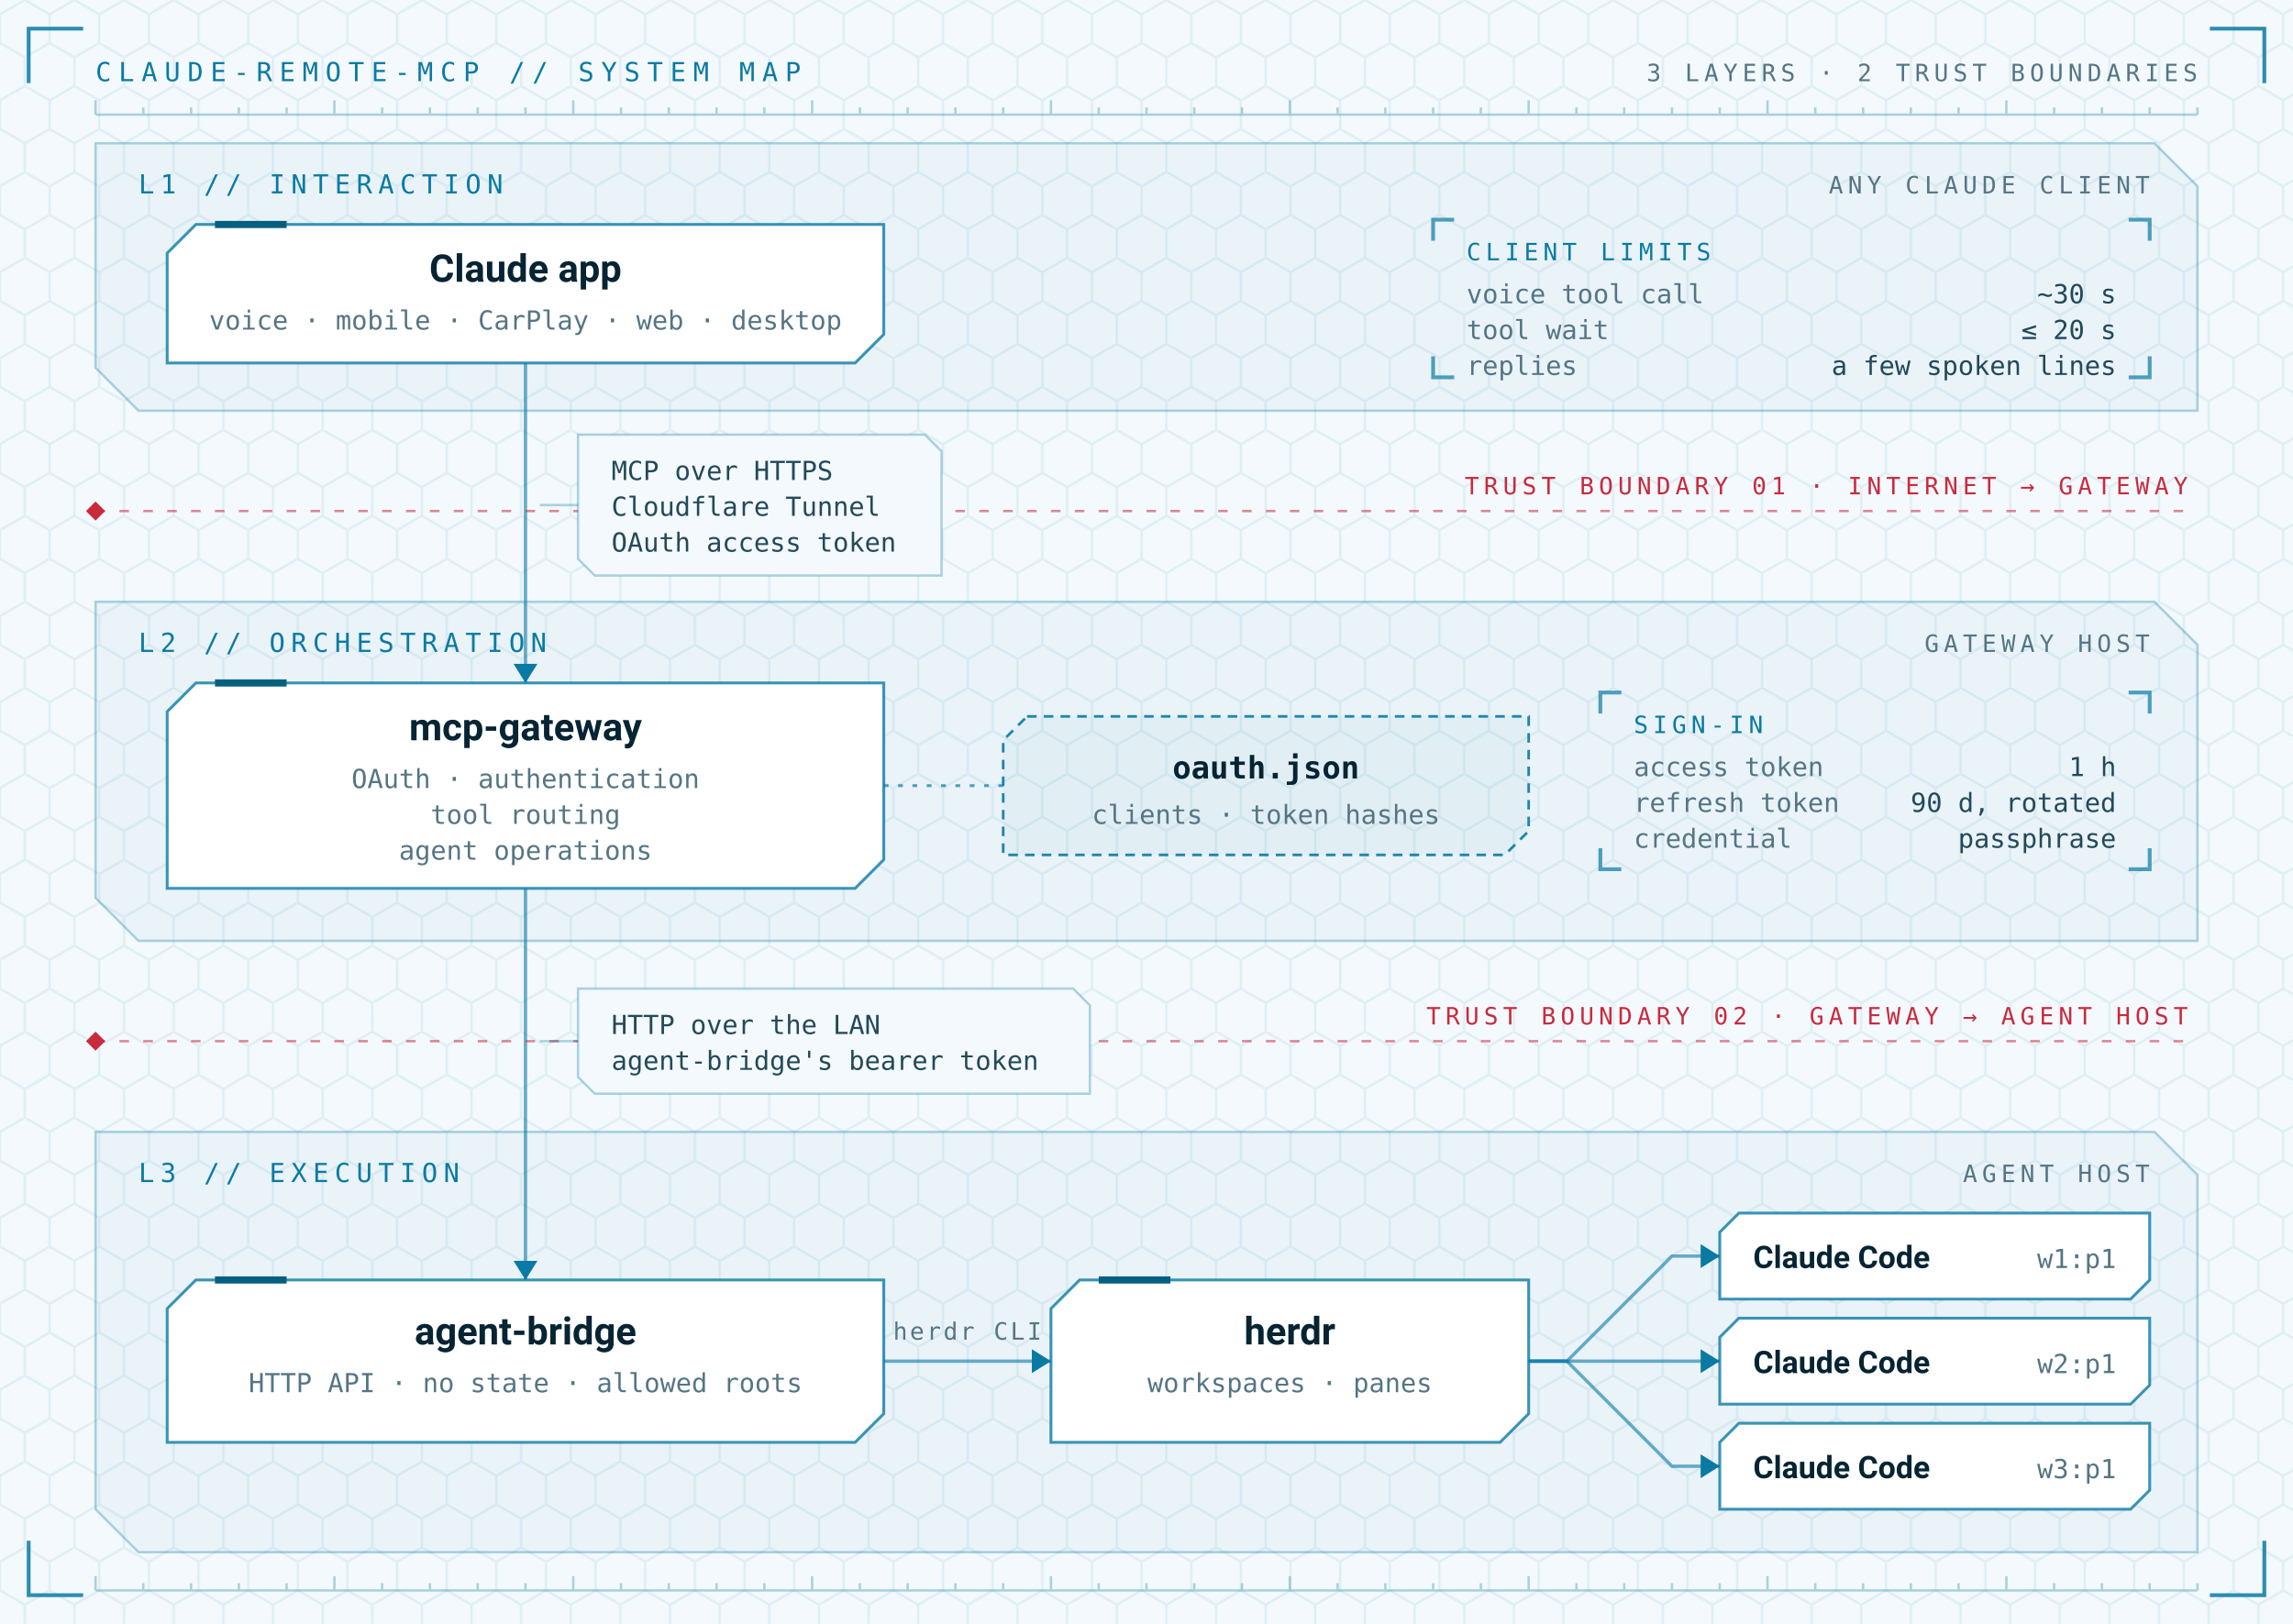
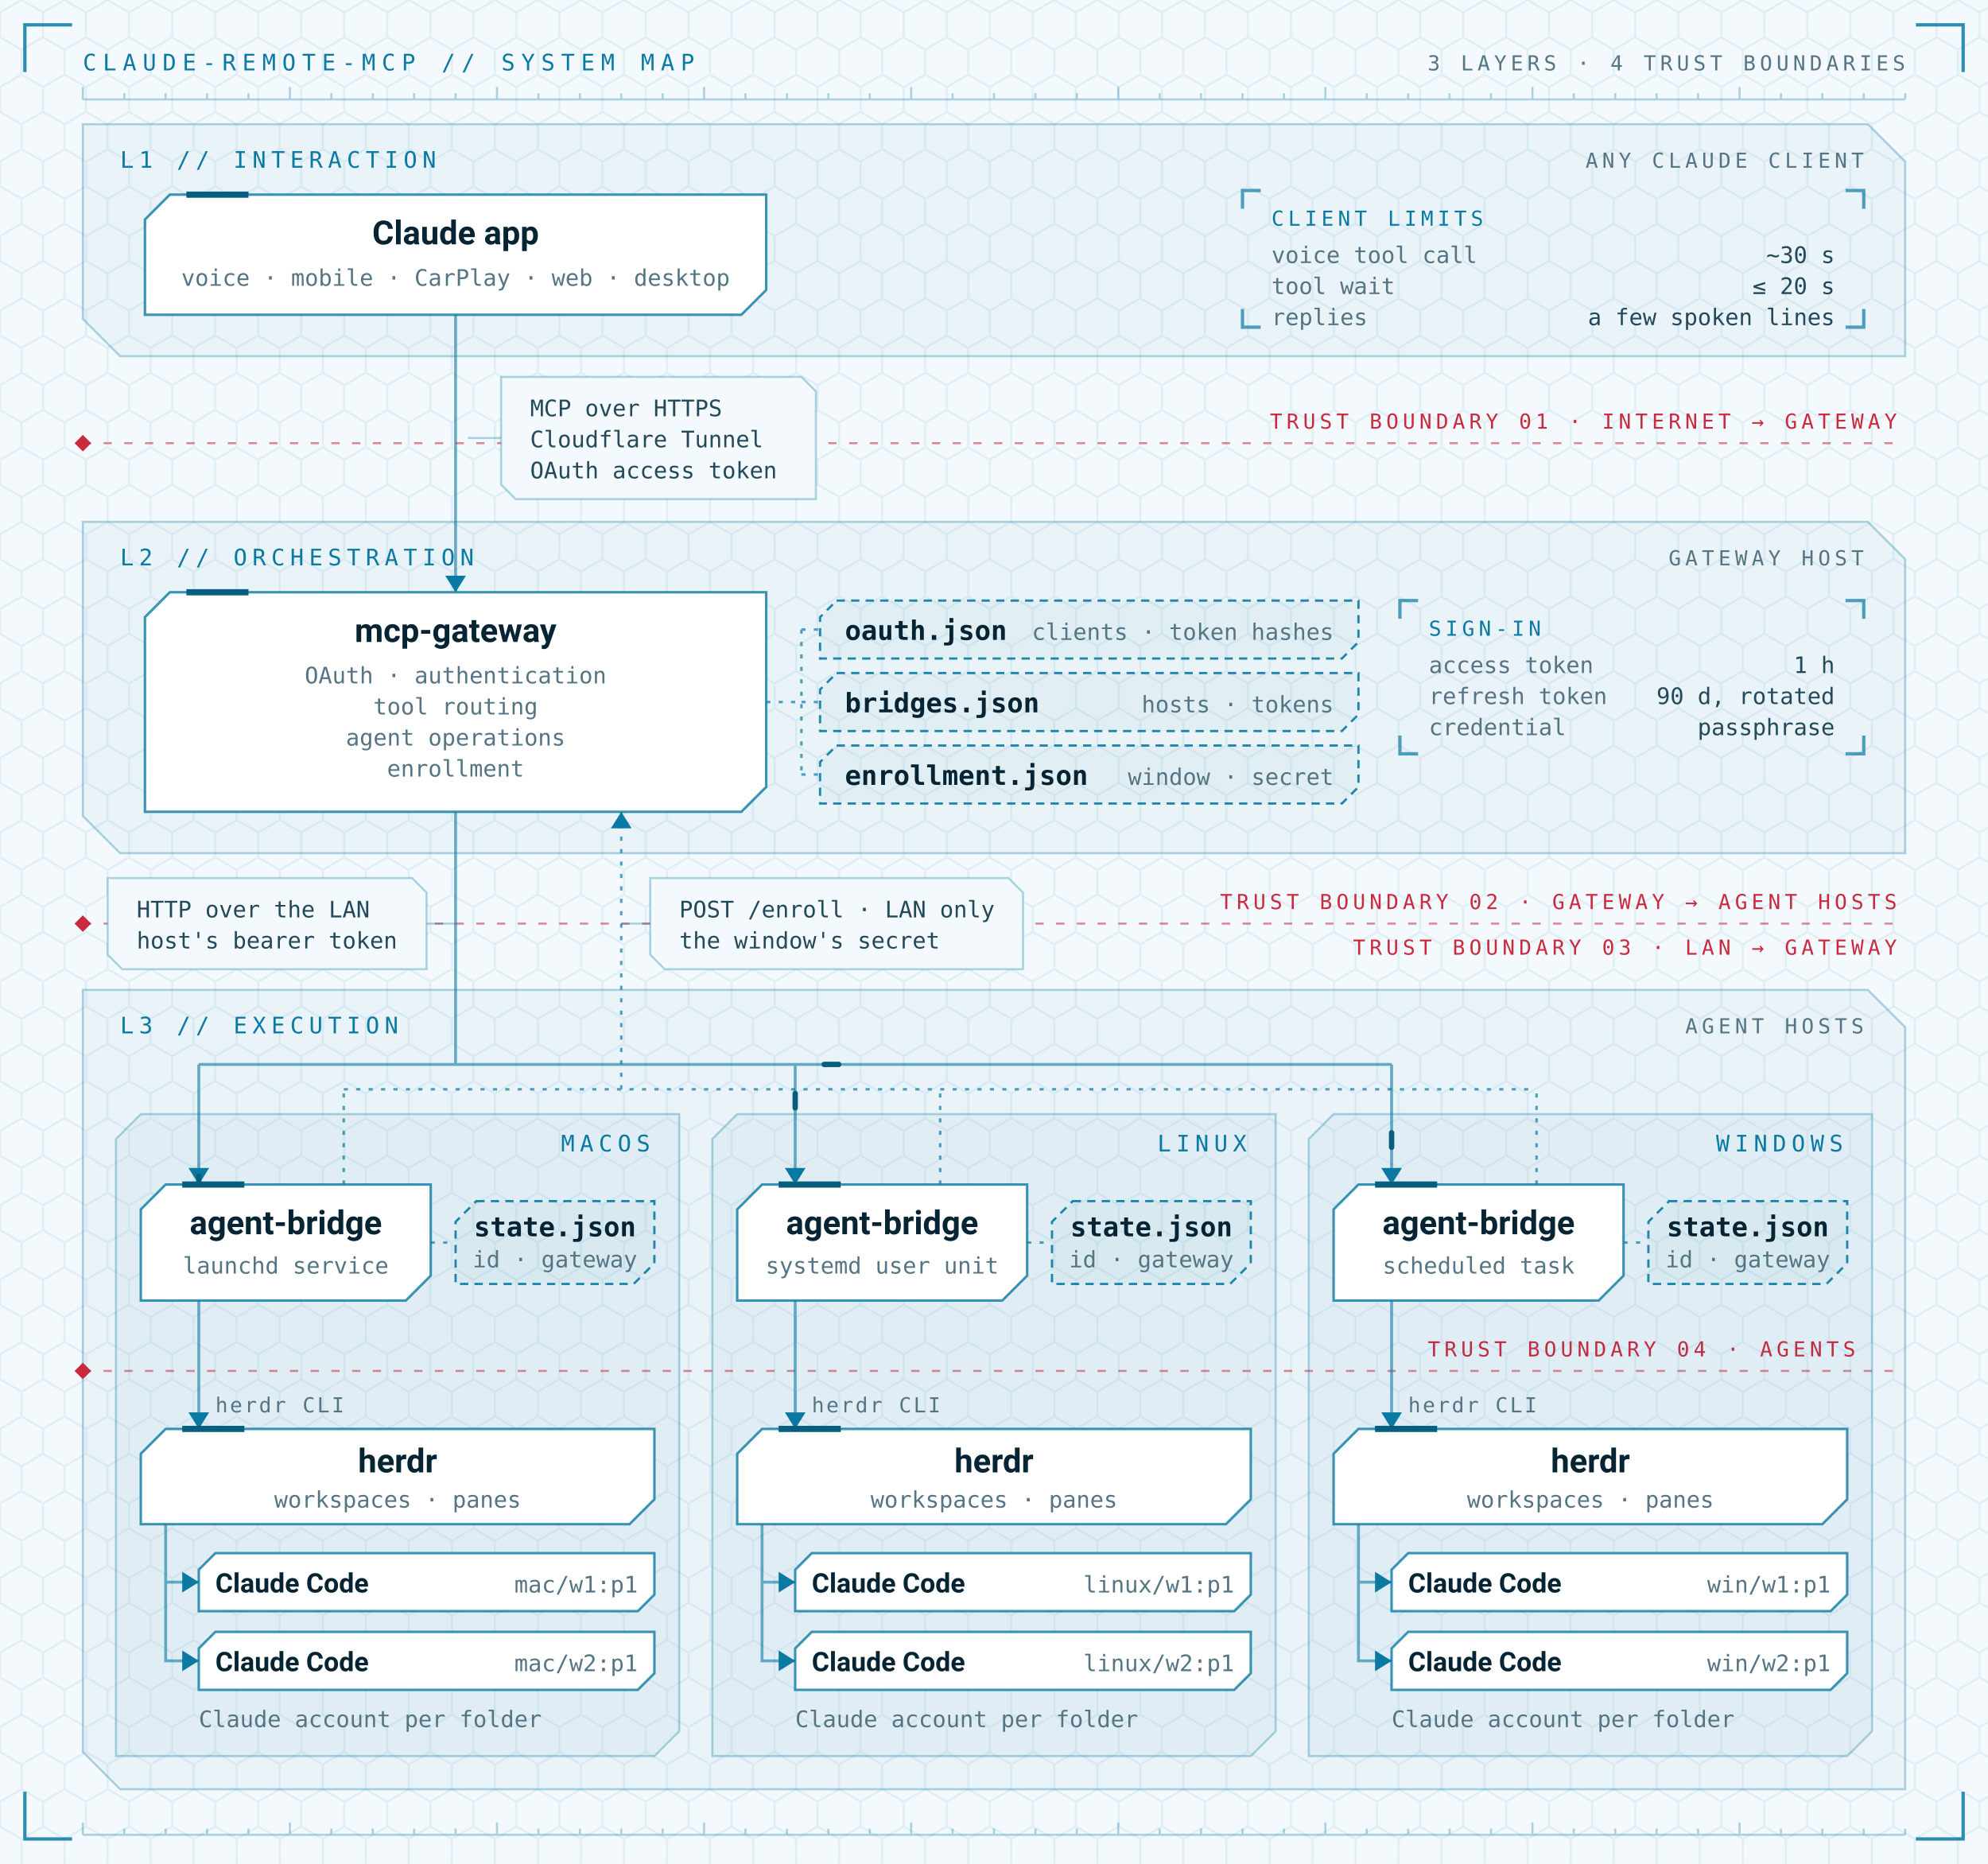
- <svg xmlns="http://www.w3.org/2000/svg" width="960" height="680" viewBox="0 0 960 680" role="img" aria-labelledby="title desc">
+ <svg xmlns="http://www.w3.org/2000/svg" width="960" height="900" viewBox="0 0 960 900" role="img" aria-labelledby="title desc">
  <style>
    .sans { font-family: -apple-system, BlinkMacSystemFont, 'Segoe UI', Roboto, 'Helvetica Neue', sans-serif; }
    .mono { font-family: ui-monospace, 'SF Mono', 'JetBrains Mono', Menlo, Consolas, monospace; }
    .bg { fill: #f3f9fc; }
    .frame, .bracket { fill: none; stroke: #0a7aa3; stroke-width: 1.6; stroke-linecap: square; }
    .frame { opacity: 0.85; }
    .bracket { opacity: 0.7; }
    .ruler { fill: none; stroke: rgba(10,122,163,0.32); stroke-width: 1; }
    .head-l { fill: #0a7aa3; font-size: 11px; letter-spacing: 3px; }
    .head-r { fill: #557584; font-size: 10px; letter-spacing: 2px; }
    .panel { fill: rgba(10,122,163,0.04); stroke: rgba(10,122,163,0.32); stroke-width: 1; }
    .label { fill: #0a7aa3; font-size: 11px; letter-spacing: 2.5px; }
    .tag { fill: #557584; font-size: 10px; letter-spacing: 2px; }
    .node { fill: #ffffff; }
    .edge { fill: none; stroke: #0a7aa3; stroke-width: 1.2; opacity: 0.8;  }
    .accent { fill: none; stroke: #075f80; stroke-width: 3; }
    .title { fill: #062433; font-size: 16px; font-weight: 600; }
    .sub { fill: #557584; font-size: 11px; }
    .sessiontitle { fill: #062433; font-size: 13px; font-weight: 600; }
    .store { fill: rgba(10,122,163,0.04); stroke: #0a7aa3; stroke-width: 1.1; stroke-dasharray: 4 3; opacity: 0.9; }
    .storetitle { fill: #062433; font-size: 13px; font-weight: 600; }
    .rotitle { fill: #0a7aa3; font-size: 10px; letter-spacing: 2px; }
    .rokey { fill: #557584; font-size: 11px; }
    .roval { fill: #23495a; font-size: 11px; }
    .wire { fill: none; stroke: #0a7aa3; stroke-width: 1.4; opacity: 0.6; }
    .dotted { fill: none; stroke: #0a7aa3; stroke-width: 1.2; stroke-dasharray: 2 4; opacity: 0.7; }
    .head { fill: #0a7aa3; }
    .wiretag { fill: #f3f9fc; stroke: rgba(10,122,163,0.32); stroke-width: 1; }
    .wirestub { fill: none; stroke: rgba(10,122,163,0.32); stroke-width: 1; }
    .wiretext { fill: #23495a; font-size: 11px; }
    .wirelabel { fill: #557584; font-size: 10px; letter-spacing: 1px; }
    .boundary { fill: none; stroke: #c92a3e; stroke-width: 1; stroke-dasharray: 4 6; opacity: 0.55; }
    .bdiamond { fill: #c92a3e; }
    .btext { fill: #c92a3e; font-size: 10px; letter-spacing: 2px; }
    .spark { fill: none; stroke: #075f80; stroke-width: 2.6; stroke-linecap: round; stroke-dasharray: 7 300; stroke-dashoffset: 7; }
    .s1 { animation: s1 5.6s ease-in-out infinite; }
    .s2 { animation: s2 5.6s ease-in-out infinite; }
    .s3 { animation: s3 5.6s ease-in-out infinite; }
    .s4 { animation: s4 5.6s ease-in-out infinite; }
    @keyframes s1 { 0% { stroke-dashoffset: 7; } 24%, 100% { stroke-dashoffset: -100; } }
    @keyframes s2 { 0%, 26% { stroke-dashoffset: 7; } 50%, 100% { stroke-dashoffset: -100; } }
    @keyframes s3 { 0%, 52% { stroke-dashoffset: 7; } 66%, 100% { stroke-dashoffset: -100; } }
    @keyframes s4 { 0%, 68% { stroke-dashoffset: 7; } 82%, 100% { stroke-dashoffset: -100; } }
    @media (prefers-reduced-motion: reduce) { .spark { animation: none; opacity: 0; } }
  </style>
  <defs>
    <pattern id="hex" width="20.78" height="36" patternUnits="userSpaceOnUse">
      <path d="M0 6L10.39 0L20.78 6V18L10.39 24L0 18Z M10.39 24V36" fill="none" stroke="#0a7aa3" stroke-opacity="0.08" stroke-width="1" />
    </pattern>
  </defs>
-   <rect class="bg" width="960" height="680" />
-   <rect width="960" height="680" fill="url(#hex)" />
+   <rect class="bg" width="960" height="900" />
+   <rect width="960" height="900" fill="url(#hex)" />
  <path class="frame" d="M12,34 V12 H34" />
  <path class="frame" d="M926,12 H948 V34" />
-   <path class="frame" d="M948,646 V668 H926" />
-   <path class="frame" d="M34,668 H12 V646" />
+   <path class="frame" d="M948,866 V888 H926" />
+   <path class="frame" d="M34,888 H12 V866" />
  <text class="mono head-l" x="40" y="34">CLAUDE-REMOTE-MCP // SYSTEM MAP</text>
-   <text class="mono head-r" x="920" y="34" text-anchor="end">3 LAYERS · 2 TRUST BOUNDARIES</text>
+   <text class="mono head-r" x="920" y="34" text-anchor="end">3 LAYERS · 4 TRUST BOUNDARIES</text>
  <path class="ruler" d="M40,48 H920 M40,48 V42 M60,48 V45 M80,48 V45 M100,48 V45 M120,48 V45 M140,48 V42 M160,48 V45 M180,48 V45 M200,48 V45 M220,48 V45 M240,48 V42 M260,48 V45 M280,48 V45 M300,48 V45 M320,48 V45 M340,48 V42 M360,48 V45 M380,48 V45 M400,48 V45 M420,48 V45 M440,48 V42 M460,48 V45 M480,48 V45 M500,48 V45 M520,48 V45 M540,48 V42 M560,48 V45 M580,48 V45 M600,48 V45 M620,48 V45 M640,48 V42 M660,48 V45 M680,48 V45 M700,48 V45 M720,48 V45 M740,48 V42 M760,48 V45 M780,48 V45 M800,48 V45 M820,48 V45 M840,48 V42 M860,48 V45 M880,48 V45 M900,48 V45 M920,48 V45 " />
-   <path class="panel" d="M40,60 H902 L920,78 V172 L920,172 H58 L40,154 V60 Z" />
+   <path class="panel" d="M40,60 H902 L920,78 V172 H58 L40,154 V60 Z" />
  <text class="mono label" x="58" y="81">L1 // INTERACTION</text>
  <text class="mono tag" x="900" y="81" text-anchor="end">ANY CLAUDE CLIENT</text>
-   <path class="node" d="M82,94 H370 L370,94 V140 L358,152 H70 L70,152 V106 Z" />
-   <path class="edge" d="M82,94 H370 L370,94 V140 L358,152 H70 L70,152 V106 Z" />
+   <path class="node" d="M82,94 H370 V140 L358,152 H70 V106 Z" />
+   <path class="edge" d="M82,94 H370 V140 L358,152 H70 V106 Z" />
  <path class="accent" d="M90,94 H120" />
-   <text class="sans title" x="220.0" y="118" text-anchor="middle">Claude app</text>
-   <text class="mono sub" x="220.0" y="138" text-anchor="middle">voice · mobile · CarPlay · web · desktop</text>
+   <text class="sans title" x="220" y="118" text-anchor="middle">Claude app</text>
+   <text class="mono sub" x="220" y="138" text-anchor="middle">voice · mobile · CarPlay · web · desktop</text>
  <path class="bracket" d="M600,100 V92 H608" />
  <path class="bracket" d="M892,92 H900 V100" />
  <path class="bracket" d="M900,150 V158 H892" />
  <path class="bracket" d="M608,158 H600 V150" />
  <text class="mono rotitle" x="614" y="109">CLIENT LIMITS</text>
  <text class="mono rokey" x="614" y="127">voice tool call</text>
  <text class="mono roval" x="886" y="127" text-anchor="end">~30 s</text>
  <text class="mono rokey" x="614" y="142">tool wait</text>
  <text class="mono roval" x="886" y="142" text-anchor="end">≤ 20 s</text>
  <text class="mono rokey" x="614" y="157">replies</text>
  <text class="mono roval" x="886" y="157" text-anchor="end">a few spoken lines</text>
  <path class="wire" d="M220,152 V286" />
  <path class="head" d="M215,278 L220,286 L225,278 Z" />
  <path class="boundary" d="M40,214 H920" />
  <path class="bdiamond" d="M40,210 L44,214 L40,218 L36,214 Z" />
  <text class="mono btext" x="916" y="207" text-anchor="end">TRUST BOUNDARY 01 · INTERNET → GATEWAY</text>
-   <path class="wiretag" d="M242,182 H387.2 L394.2,189 V241 L394.2,241 H249 L242,234 V182 Z" />
+   <path class="wiretag" d="M242,182 H387 L394,189 V241 H249 L242,234 V182 Z" />
  <path class="wirestub" d="M226,211.5 H242" />
  <text class="mono wiretext" x="256" y="201">MCP over HTTPS</text>
  <text class="mono wiretext" x="256" y="216">Cloudflare Tunnel</text>
  <text class="mono wiretext" x="256" y="231">OAuth access token</text>
-   <path class="panel" d="M40,252 H902 L920,270 V394 L920,394 H58 L40,376 V252 Z" />
+   <path class="panel" d="M40,252 H902 L920,270 V412 H58 L40,394 V252 Z" />
  <text class="mono label" x="58" y="273">L2 // ORCHESTRATION</text>
  <text class="mono tag" x="900" y="273" text-anchor="end">GATEWAY HOST</text>
-   <path class="node" d="M82,286 H370 L370,286 V360 L358,372 H70 L70,372 V298 Z" />
-   <path class="edge" d="M82,286 H370 L370,286 V360 L358,372 H70 L70,372 V298 Z" />
+   <path class="node" d="M82,286 H370 V380 L358,392 H70 V298 Z" />
+   <path class="edge" d="M82,286 H370 V380 L358,392 H70 V298 Z" />
  <path class="accent" d="M90,286 H120" />
-   <text class="sans title" x="220.0" y="310" text-anchor="middle">mcp-gateway</text>
-   <text class="mono sub" x="220.0" y="330" text-anchor="middle">OAuth · authentication</text>
-   <text class="mono sub" x="220.0" y="345" text-anchor="middle">tool routing</text>
-   <text class="mono sub" x="220.0" y="360" text-anchor="middle">agent operations</text>
-   <path class="dotted" d="M370,329 H420" />
-   <path class="store" d="M430,300 H640 L640,300 V348 L630,358 H420 L420,358 V310 Z" />
-   <text class="mono storetitle" x="530.0" y="326" text-anchor="middle">oauth.json</text>
-   <text class="mono sub" x="530.0" y="345" text-anchor="middle">clients · token hashes</text>
-   <path class="bracket" d="M670,298 V290 H678" />
+   <text class="sans title" x="220" y="310" text-anchor="middle">mcp-gateway</text>
+   <text class="mono sub" x="220" y="330" text-anchor="middle">OAuth · authentication</text>
+   <text class="mono sub" x="220" y="345" text-anchor="middle">tool routing</text>
+   <text class="mono sub" x="220" y="360" text-anchor="middle">agent operations</text>
+   <text class="mono sub" x="220" y="375" text-anchor="middle">enrollment</text>
+   <path class="store" d="M404,290 H656 V310 L648,318 H396 V298 Z" />
+   <text class="mono storetitle" x="408" y="309">oauth.json</text>
+   <text class="mono sub" x="644" y="309" text-anchor="end">clients · token hashes</text>
+   <path class="store" d="M404,325 H656 V345 L648,353 H396 V333 Z" />
+   <text class="mono storetitle" x="408" y="344">bridges.json</text>
+   <text class="mono sub" x="644" y="344" text-anchor="end">hosts · tokens</text>
+   <path class="store" d="M404,360 H656 V380 L648,388 H396 V368 Z" />
+   <text class="mono storetitle" x="408" y="379">enrollment.json</text>
+   <text class="mono sub" x="644" y="379" text-anchor="end">window · secret</text>
+   <path class="dotted" d="M370,339 H387 M387,304 V374 M387,304 H396 M387,339 H396 M387,374 H396" />
+   <path class="bracket" d="M676,298 V290 H684" />
  <path class="bracket" d="M892,290 H900 V298" />
  <path class="bracket" d="M900,356 V364 H892" />
-   <path class="bracket" d="M678,364 H670 V356" />
-   <text class="mono rotitle" x="684" y="307">SIGN-IN</text>
-   <text class="mono rokey" x="684" y="325">access token</text>
+   <path class="bracket" d="M684,364 H676 V356" />
+   <text class="mono rotitle" x="690" y="307">SIGN-IN</text>
+   <text class="mono rokey" x="690" y="325">access token</text>
  <text class="mono roval" x="886" y="325" text-anchor="end">1 h</text>
-   <text class="mono rokey" x="684" y="340">refresh token</text>
+   <text class="mono rokey" x="690" y="340">refresh token</text>
  <text class="mono roval" x="886" y="340" text-anchor="end">90 d, rotated</text>
-   <text class="mono rokey" x="684" y="355">credential</text>
+   <text class="mono rokey" x="690" y="355">credential</text>
  <text class="mono roval" x="886" y="355" text-anchor="end">passphrase</text>
-   <path class="wire" d="M220,372 V536" />
-   <path class="head" d="M215,528 L220,536 L225,528 Z" />
-   <path class="boundary" d="M40,436 H920" />
-   <path class="bdiamond" d="M40,432 L44,436 L40,440 L36,436 Z" />
-   <text class="mono btext" x="916" y="429" text-anchor="end">TRUST BOUNDARY 02 · GATEWAY → AGENT HOST</text>
-   <path class="wiretag" d="M242,414 H449.3 L456.3,421 V458 L456.3,458 H249 L242,451 V414 Z" />
-   <path class="wirestub" d="M226,436.0 H242" />
-   <text class="mono wiretext" x="256" y="433">HTTP over the LAN</text>
-   <text class="mono wiretext" x="256" y="448">agent-bridge's bearer token</text>
-   <path class="panel" d="M40,474 H902 L920,492 V650 L920,650 H58 L40,632 V474 Z" />
-   <text class="mono label" x="58" y="495">L3 // EXECUTION</text>
-   <text class="mono tag" x="900" y="495" text-anchor="end">AGENT HOST</text>
-   <path class="node" d="M82,536 H370 L370,536 V592 L358,604 H70 L70,604 V548 Z" />
-   <path class="edge" d="M82,536 H370 L370,536 V592 L358,604 H70 L70,604 V548 Z" />
-   <path class="accent" d="M90,536 H120" />
-   <text class="sans title" x="220.0" y="563" text-anchor="middle">agent-bridge</text>
-   <text class="mono sub" x="220.0" y="583" text-anchor="middle">HTTP API · no state · allowed roots</text>
-   <path class="node" d="M452,536 H640 L640,536 V592 L628,604 H440 L440,604 V548 Z" />
-   <path class="edge" d="M452,536 H640 L640,536 V592 L628,604 H440 L440,604 V548 Z" />
-   <path class="accent" d="M460,536 H490" />
-   <text class="sans title" x="540.0" y="563" text-anchor="middle">herdr</text>
-   <text class="mono sub" x="540.0" y="583" text-anchor="middle">workspaces · panes</text>
-   <path class="wire" d="M370,570 H440" />
-   <path class="head" d="M432,565 L440,570 L432,575 Z" />
-   <text class="mono wirelabel" x="405" y="561" text-anchor="middle">herdr CLI</text>
-   <path class="node" d="M728,508 H900 L900,508 V536 L892,544 H720 L720,544 V516 Z" />
-   <path class="edge" d="M728,508 H900 L900,508 V536 L892,544 H720 L720,544 V516 Z" />
-   <text class="sans sessiontitle" x="734" y="531">Claude Code</text>
-   <text class="mono sub" x="886" y="531" text-anchor="end">w1:p1</text>
-   <path class="wire" d="M640,570 H656 L700,526 H720" />
-   <path class="head" d="M712,521 L720,526 L712,531 Z" />
-   <path class="node" d="M728,552 H900 L900,552 V580 L892,588 H720 L720,588 V560 Z" />
-   <path class="edge" d="M728,552 H900 L900,552 V580 L892,588 H720 L720,588 V560 Z" />
-   <text class="sans sessiontitle" x="734" y="575">Claude Code</text>
-   <text class="mono sub" x="886" y="575" text-anchor="end">w2:p1</text>
-   <path class="wire" d="M640,570 H720" />
-   <path class="head" d="M712,565 L720,570 L712,575 Z" />
-   <path class="node" d="M728,596 H900 L900,596 V624 L892,632 H720 L720,632 V604 Z" />
-   <path class="edge" d="M728,596 H900 L900,596 V624 L892,632 H720 L720,632 V604 Z" />
-   <text class="sans sessiontitle" x="734" y="619">Claude Code</text>
-   <text class="mono sub" x="886" y="619" text-anchor="end">w3:p1</text>
-   <path class="wire" d="M640,570 H656 L700,614 H720" />
-   <path class="head" d="M712,609 L720,614 L712,619 Z" />
-   <path class="ruler" d="M40,666 H920 M40,666 V660 M60,666 V663 M80,666 V663 M100,666 V663 M120,666 V663 M140,666 V660 M160,666 V663 M180,666 V663 M200,666 V663 M220,666 V663 M240,666 V660 M260,666 V663 M280,666 V663 M300,666 V663 M320,666 V663 M340,666 V660 M360,666 V663 M380,666 V663 M400,666 V663 M420,666 V663 M440,666 V660 M460,666 V663 M480,666 V663 M500,666 V663 M520,666 V663 M540,666 V660 M560,666 V663 M580,666 V663 M600,666 V663 M620,666 V663 M640,666 V660 M660,666 V663 M680,666 V663 M700,666 V663 M720,666 V663 M740,666 V660 M760,666 V663 M780,666 V663 M800,666 V663 M820,666 V663 M840,666 V660 M860,666 V663 M880,666 V663 M900,666 V663 M920,666 V663 " />
+   <path class="dotted" d="M300,526 V392 M166,526 H742 M166,572 V526 M454,572 V526 M742,572 V526" />
+   <path class="head" d="M295,400 L300,392 L305,400 Z" />
+   <path class="wire" d="M220,392 V514 M96,514 H672 M96,514 V572 M384,514 V572 M672,514 V572" />
+   <path class="head" d="M91,564 L96,572 L101,564 Z" />
+   <path class="head" d="M379,564 L384,572 L389,564 Z" />
+   <path class="head" d="M667,564 L672,572 L677,564 Z" />
+   <path class="boundary" d="M40,446 H920" />
+   <path class="bdiamond" d="M40,442 L44,446 L40,450 L36,446 Z" />
+   <text class="mono btext" x="916" y="439" text-anchor="end">TRUST BOUNDARY 02 · GATEWAY → AGENT HOSTS</text>
+   <text class="mono btext" x="916" y="461" text-anchor="end">TRUST BOUNDARY 03 · LAN → GATEWAY</text>
+   <path class="wiretag" d="M52,424 H199 L206,431 V468 H59 L52,461 V424 Z" />
+   <path class="wirestub" d="M220,446 H206" />
+   <text class="mono wiretext" x="66" y="443">HTTP over the LAN</text>
+   <text class="mono wiretext" x="66" y="458">host's bearer token</text>
+   <path class="wiretag" d="M314,424 H487 L494,431 V468 H321 L314,461 V424 Z" />
+   <path class="wirestub" d="M300,446 H314" />
+   <text class="mono wiretext" x="328" y="443">POST /enroll · LAN only</text>
+   <text class="mono wiretext" x="328" y="458">the window's secret</text>
+   <path class="panel" d="M40,478 H902 L920,496 V864 H58 L40,846 V478 Z" />
+   <text class="mono label" x="58" y="499">L3 // EXECUTION</text>
+   <text class="mono tag" x="900" y="499" text-anchor="end">AGENT HOSTS</text>
+   <path class="boundary" d="M40,662 H920" />
+   <path class="bdiamond" d="M40,658 L44,662 L40,666 L36,662 Z" />
+   <text class="mono btext" x="896" y="655" text-anchor="end">TRUST BOUNDARY 04 · AGENTS</text>
+   <path class="panel" d="M68,538 H328 V836 L316,848 H56 V550 Z" />
+   <text class="mono label" x="314" y="556" text-anchor="end">MACOS</text>
+   <path class="node" d="M80,572 H208 V616 L196,628 H68 V584 Z" />
+   <path class="edge" d="M80,572 H208 V616 L196,628 H68 V584 Z" />
+   <path class="accent" d="M88,572 H118" />
+   <text class="sans title" x="138" y="596" text-anchor="middle">agent-bridge</text>
+   <text class="mono sub" x="138" y="615" text-anchor="middle">launchd service</text>
+   <path class="store" d="M230,580 H316 V610 L306,620 H220 V590 Z" />
+   <text class="mono storetitle" x="268" y="597" text-anchor="middle">state.json</text>
+   <text class="mono sub" x="268" y="612" text-anchor="middle">id · gateway</text>
+   <path class="dotted" d="M208,600 H220" />
+   <path class="wire" d="M96,628 V690" />
+   <path class="head" d="M91,682 L96,690 L101,682 Z" />
+   <text class="mono wirelabel" x="104" y="682">herdr CLI</text>
+   <path class="node" d="M80,690 H316 V724 L304,736 H68 V702 Z" />
+   <path class="edge" d="M80,690 H316 V724 L304,736 H68 V702 Z" />
+   <path class="accent" d="M88,690 H118" />
+   <text class="sans title" x="192" y="711" text-anchor="middle">herdr</text>
+   <text class="mono sub" x="192" y="728" text-anchor="middle">workspaces · panes</text>
+   <path class="wire" d="M80,736 V802 H96 M80,764 H96" />
+   <path class="head" d="M88,759 L96,764 L88,769 Z" />
+   <path class="head" d="M88,797 L96,802 L88,807 Z" />
+   <path class="node" d="M104,750 H316 V770 L308,778 H96 V758 Z" />
+   <path class="edge" d="M104,750 H316 V770 L308,778 H96 V758 Z" />
+   <text class="sans sessiontitle" x="104" y="769">Claude Code</text>
+   <text class="mono sub" x="308" y="769" text-anchor="end">mac/w1:p1</text>
+   <path class="node" d="M104,788 H316 V808 L308,816 H96 V796 Z" />
+   <path class="edge" d="M104,788 H316 V808 L308,816 H96 V796 Z" />
+   <text class="sans sessiontitle" x="104" y="807">Claude Code</text>
+   <text class="mono sub" x="308" y="807" text-anchor="end">mac/w2:p1</text>
+   <text class="mono sub" x="96" y="834">Claude account per folder</text>
+   <path class="panel" d="M356,538 H616 V836 L604,848 H344 V550 Z" />
+   <text class="mono label" x="602" y="556" text-anchor="end">LINUX</text>
+   <path class="node" d="M368,572 H496 V616 L484,628 H356 V584 Z" />
+   <path class="edge" d="M368,572 H496 V616 L484,628 H356 V584 Z" />
+   <path class="accent" d="M376,572 H406" />
+   <text class="sans title" x="426" y="596" text-anchor="middle">agent-bridge</text>
+   <text class="mono sub" x="426" y="615" text-anchor="middle">systemd user unit</text>
+   <path class="store" d="M518,580 H604 V610 L594,620 H508 V590 Z" />
+   <text class="mono storetitle" x="556" y="597" text-anchor="middle">state.json</text>
+   <text class="mono sub" x="556" y="612" text-anchor="middle">id · gateway</text>
+   <path class="dotted" d="M496,600 H508" />
+   <path class="wire" d="M384,628 V690" />
+   <path class="head" d="M379,682 L384,690 L389,682 Z" />
+   <text class="mono wirelabel" x="392" y="682">herdr CLI</text>
+   <path class="node" d="M368,690 H604 V724 L592,736 H356 V702 Z" />
+   <path class="edge" d="M368,690 H604 V724 L592,736 H356 V702 Z" />
+   <path class="accent" d="M376,690 H406" />
+   <text class="sans title" x="480" y="711" text-anchor="middle">herdr</text>
+   <text class="mono sub" x="480" y="728" text-anchor="middle">workspaces · panes</text>
+   <path class="wire" d="M368,736 V802 H384 M368,764 H384" />
+   <path class="head" d="M376,759 L384,764 L376,769 Z" />
+   <path class="head" d="M376,797 L384,802 L376,807 Z" />
+   <path class="node" d="M392,750 H604 V770 L596,778 H384 V758 Z" />
+   <path class="edge" d="M392,750 H604 V770 L596,778 H384 V758 Z" />
+   <text class="sans sessiontitle" x="392" y="769">Claude Code</text>
+   <text class="mono sub" x="596" y="769" text-anchor="end">linux/w1:p1</text>
+   <path class="node" d="M392,788 H604 V808 L596,816 H384 V796 Z" />
+   <path class="edge" d="M392,788 H604 V808 L596,816 H384 V796 Z" />
+   <text class="sans sessiontitle" x="392" y="807">Claude Code</text>
+   <text class="mono sub" x="596" y="807" text-anchor="end">linux/w2:p1</text>
+   <text class="mono sub" x="384" y="834">Claude account per folder</text>
+   <path class="panel" d="M644,538 H904 V836 L892,848 H632 V550 Z" />
+   <text class="mono label" x="890" y="556" text-anchor="end">WINDOWS</text>
+   <path class="node" d="M656,572 H784 V616 L772,628 H644 V584 Z" />
+   <path class="edge" d="M656,572 H784 V616 L772,628 H644 V584 Z" />
+   <path class="accent" d="M664,572 H694" />
+   <text class="sans title" x="714" y="596" text-anchor="middle">agent-bridge</text>
+   <text class="mono sub" x="714" y="615" text-anchor="middle">scheduled task</text>
+   <path class="store" d="M806,580 H892 V610 L882,620 H796 V590 Z" />
+   <text class="mono storetitle" x="844" y="597" text-anchor="middle">state.json</text>
+   <text class="mono sub" x="844" y="612" text-anchor="middle">id · gateway</text>
+   <path class="dotted" d="M784,600 H796" />
+   <path class="wire" d="M672,628 V690" />
+   <path class="head" d="M667,682 L672,690 L677,682 Z" />
+   <text class="mono wirelabel" x="680" y="682">herdr CLI</text>
+   <path class="node" d="M656,690 H892 V724 L880,736 H644 V702 Z" />
+   <path class="edge" d="M656,690 H892 V724 L880,736 H644 V702 Z" />
+   <path class="accent" d="M664,690 H694" />
+   <text class="sans title" x="768" y="711" text-anchor="middle">herdr</text>
+   <text class="mono sub" x="768" y="728" text-anchor="middle">workspaces · panes</text>
+   <path class="wire" d="M656,736 V802 H672 M656,764 H672" />
+   <path class="head" d="M664,759 L672,764 L664,769 Z" />
+   <path class="head" d="M664,797 L672,802 L664,807 Z" />
+   <path class="node" d="M680,750 H892 V770 L884,778 H672 V758 Z" />
+   <path class="edge" d="M680,750 H892 V770 L884,778 H672 V758 Z" />
+   <text class="sans sessiontitle" x="680" y="769">Claude Code</text>
+   <text class="mono sub" x="884" y="769" text-anchor="end">win/w1:p1</text>
+   <path class="node" d="M680,788 H892 V808 L884,816 H672 V796 Z" />
+   <path class="edge" d="M680,788 H892 V808 L884,816 H672 V796 Z" />
+   <text class="sans sessiontitle" x="680" y="807">Claude Code</text>
+   <text class="mono sub" x="884" y="807" text-anchor="end">win/w2:p1</text>
+   <text class="mono sub" x="672" y="834">Claude account per folder</text>
+   <path class="ruler" d="M40,886 H920 M40,886 V880 M60,886 V883 M80,886 V883 M100,886 V883 M120,886 V883 M140,886 V880 M160,886 V883 M180,886 V883 M200,886 V883 M220,886 V883 M240,886 V880 M260,886 V883 M280,886 V883 M300,886 V883 M320,886 V883 M340,886 V880 M360,886 V883 M380,886 V883 M400,886 V883 M420,886 V883 M440,886 V880 M460,886 V883 M480,886 V883 M500,886 V883 M520,886 V883 M540,886 V880 M560,886 V883 M580,886 V883 M600,886 V883 M620,886 V883 M640,886 V880 M660,886 V883 M680,886 V883 M700,886 V883 M720,886 V883 M740,886 V880 M760,886 V883 M780,886 V883 M800,886 V883 M820,886 V883 M840,886 V880 M860,886 V883 M880,886 V883 M900,886 V883 M920,886 V883 " />
  <path class="spark s1" pathLength="100" d="M220,152 V286" />
-   <path class="spark s2" pathLength="100" d="M220,372 V536" />
-   <path class="spark s3" pathLength="100" d="M370,570 H440" />
-   <path class="spark s4" pathLength="100" d="M640,570 H656 L700,526 H720" />
-   <path class="spark s4" pathLength="100" d="M640,570 H720" />
-   <path class="spark s4" pathLength="100" d="M640,570 H656 L700,614 H720" />
+   <path class="spark s2" pathLength="100" d="M220,392 V514 H96 V572" />
+   <path class="spark s2" pathLength="100" d="M220,392 V514 H384 V572" />
+   <path class="spark s2" pathLength="100" d="M220,392 V514 H672 V572" />
+   <path class="spark s3" pathLength="100" d="M96,628 V690" />
+   <path class="spark s3" pathLength="100" d="M384,628 V690" />
+   <path class="spark s3" pathLength="100" d="M672,628 V690" />
+   <path class="spark s4" pathLength="100" d="M80,736 V764 H96" />
+   <path class="spark s4" pathLength="100" d="M80,736 V802 H96" />
+   <path class="spark s4" pathLength="100" d="M368,736 V764 H384" />
+   <path class="spark s4" pathLength="100" d="M368,736 V802 H384" />
+   <path class="spark s4" pathLength="100" d="M656,736 V764 H672" />
+   <path class="spark s4" pathLength="100" d="M656,736 V802 H672" />
</svg>
